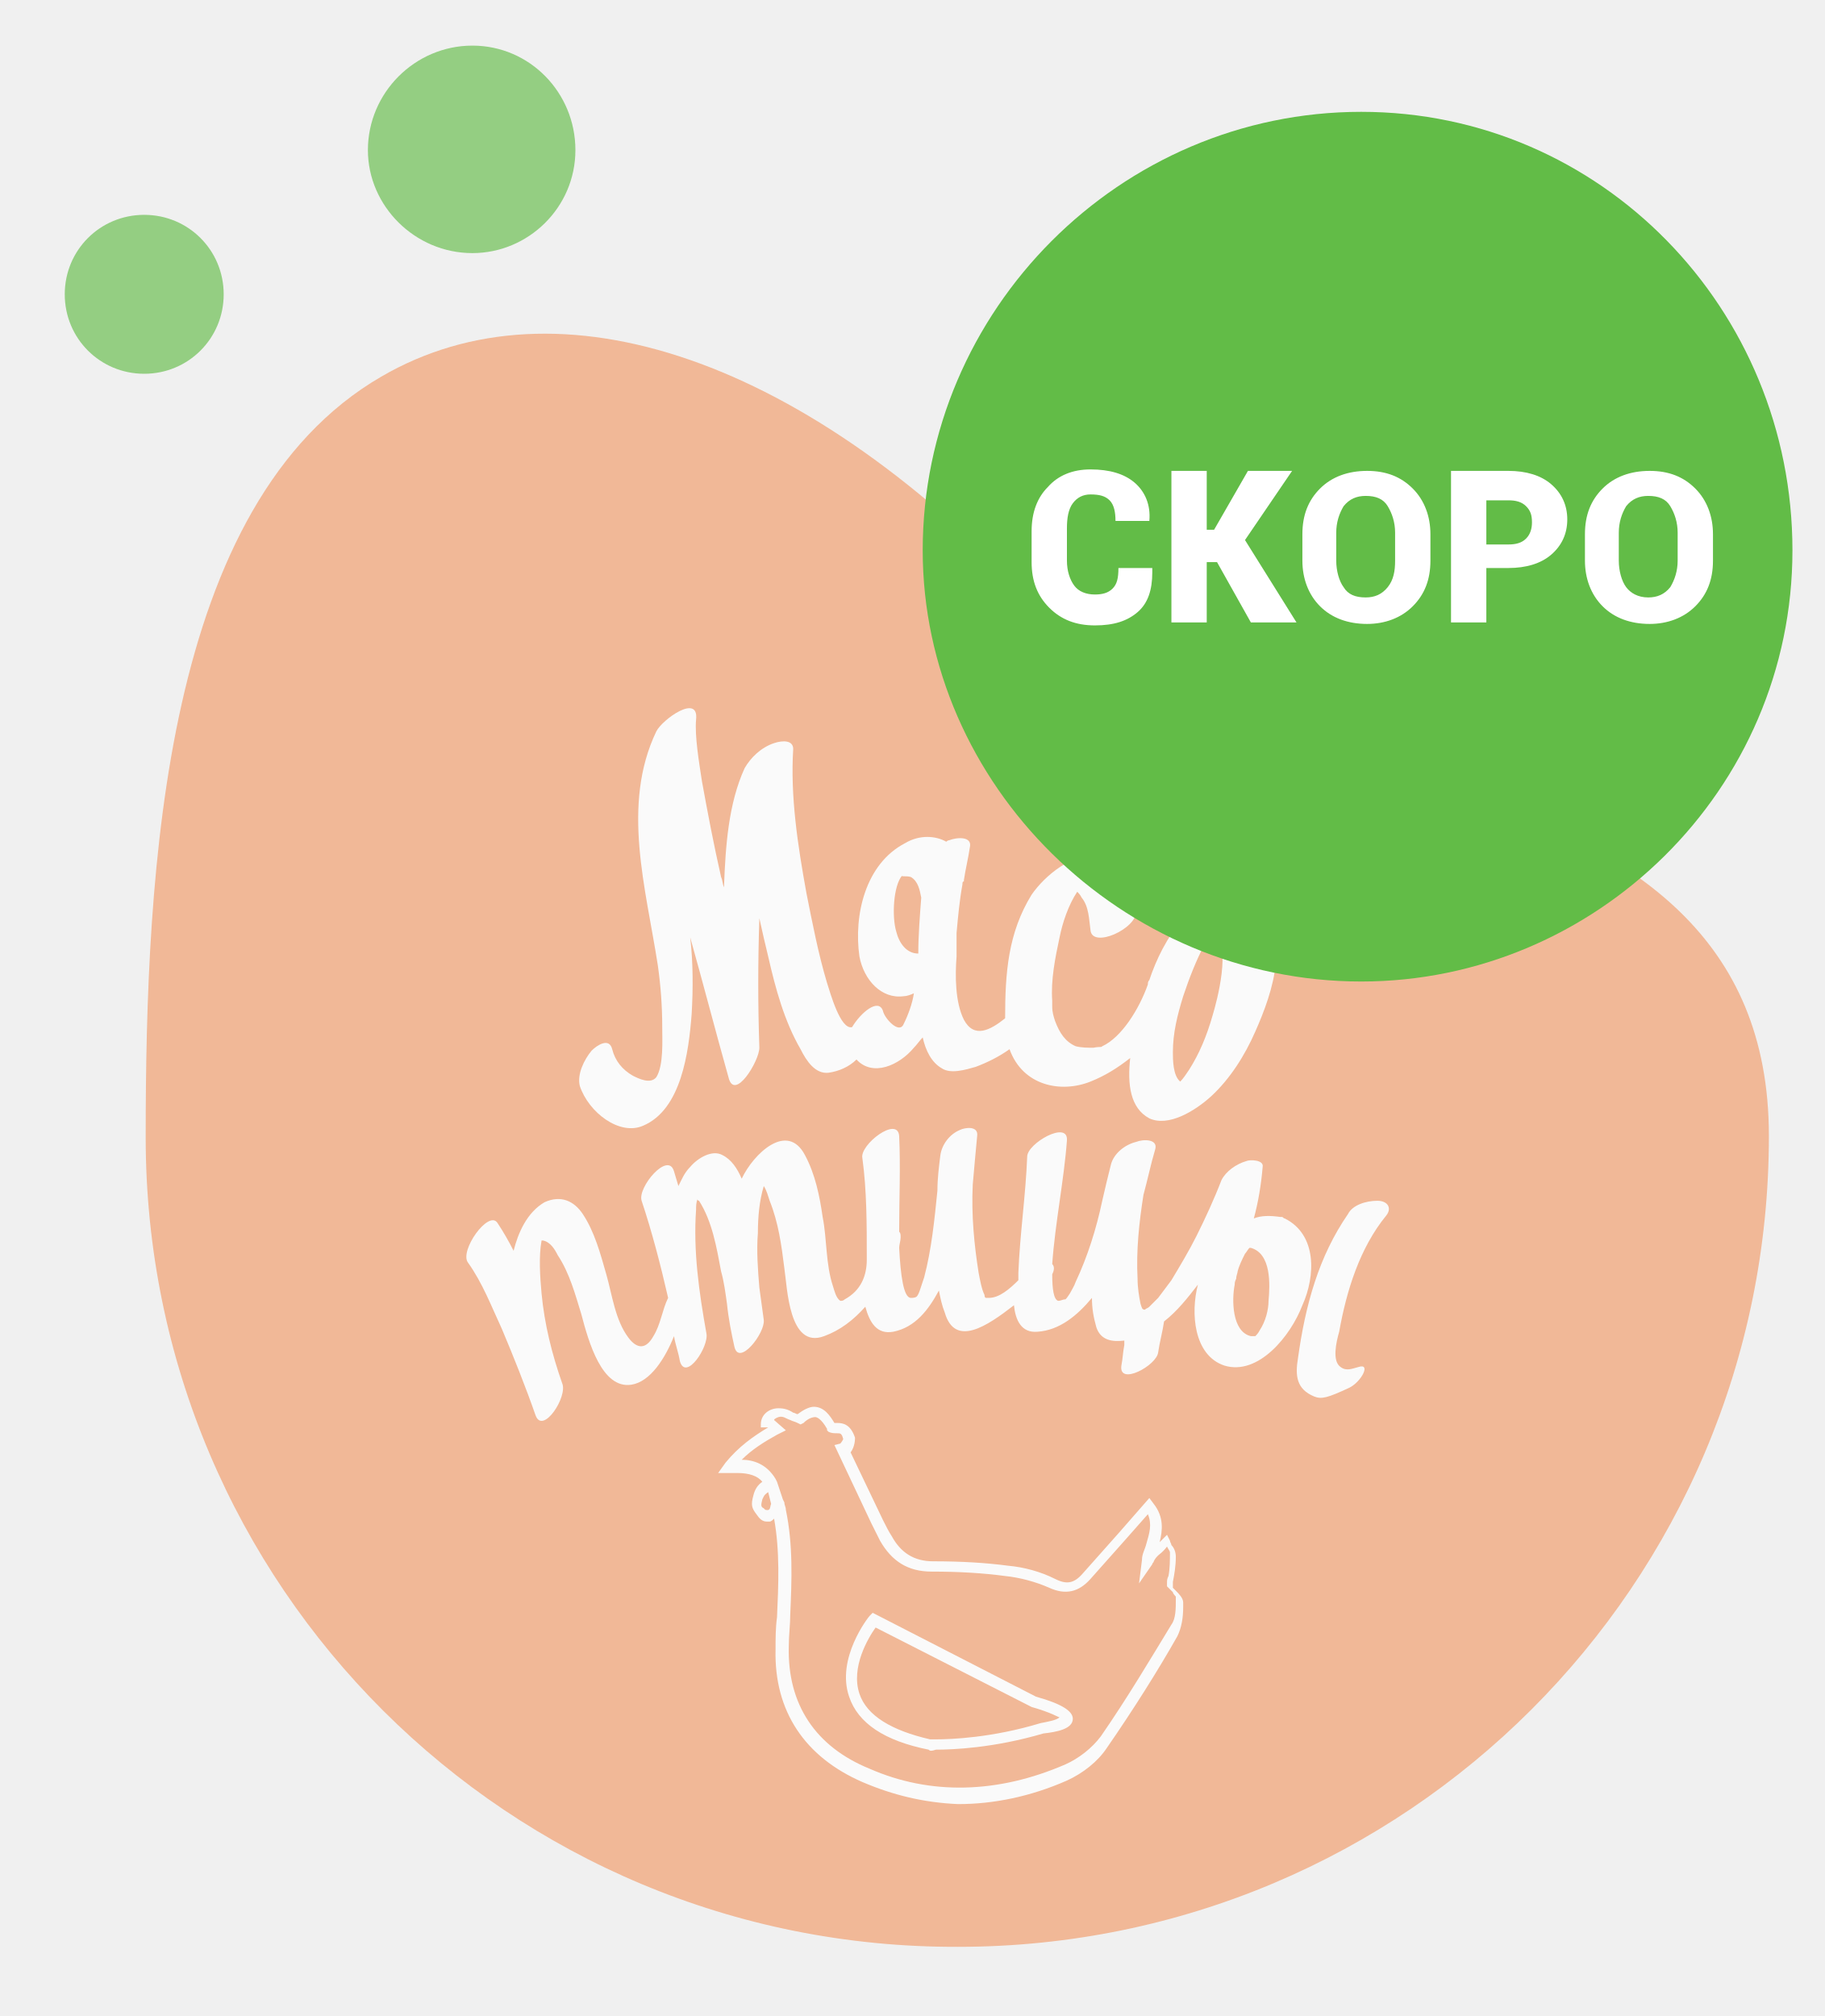
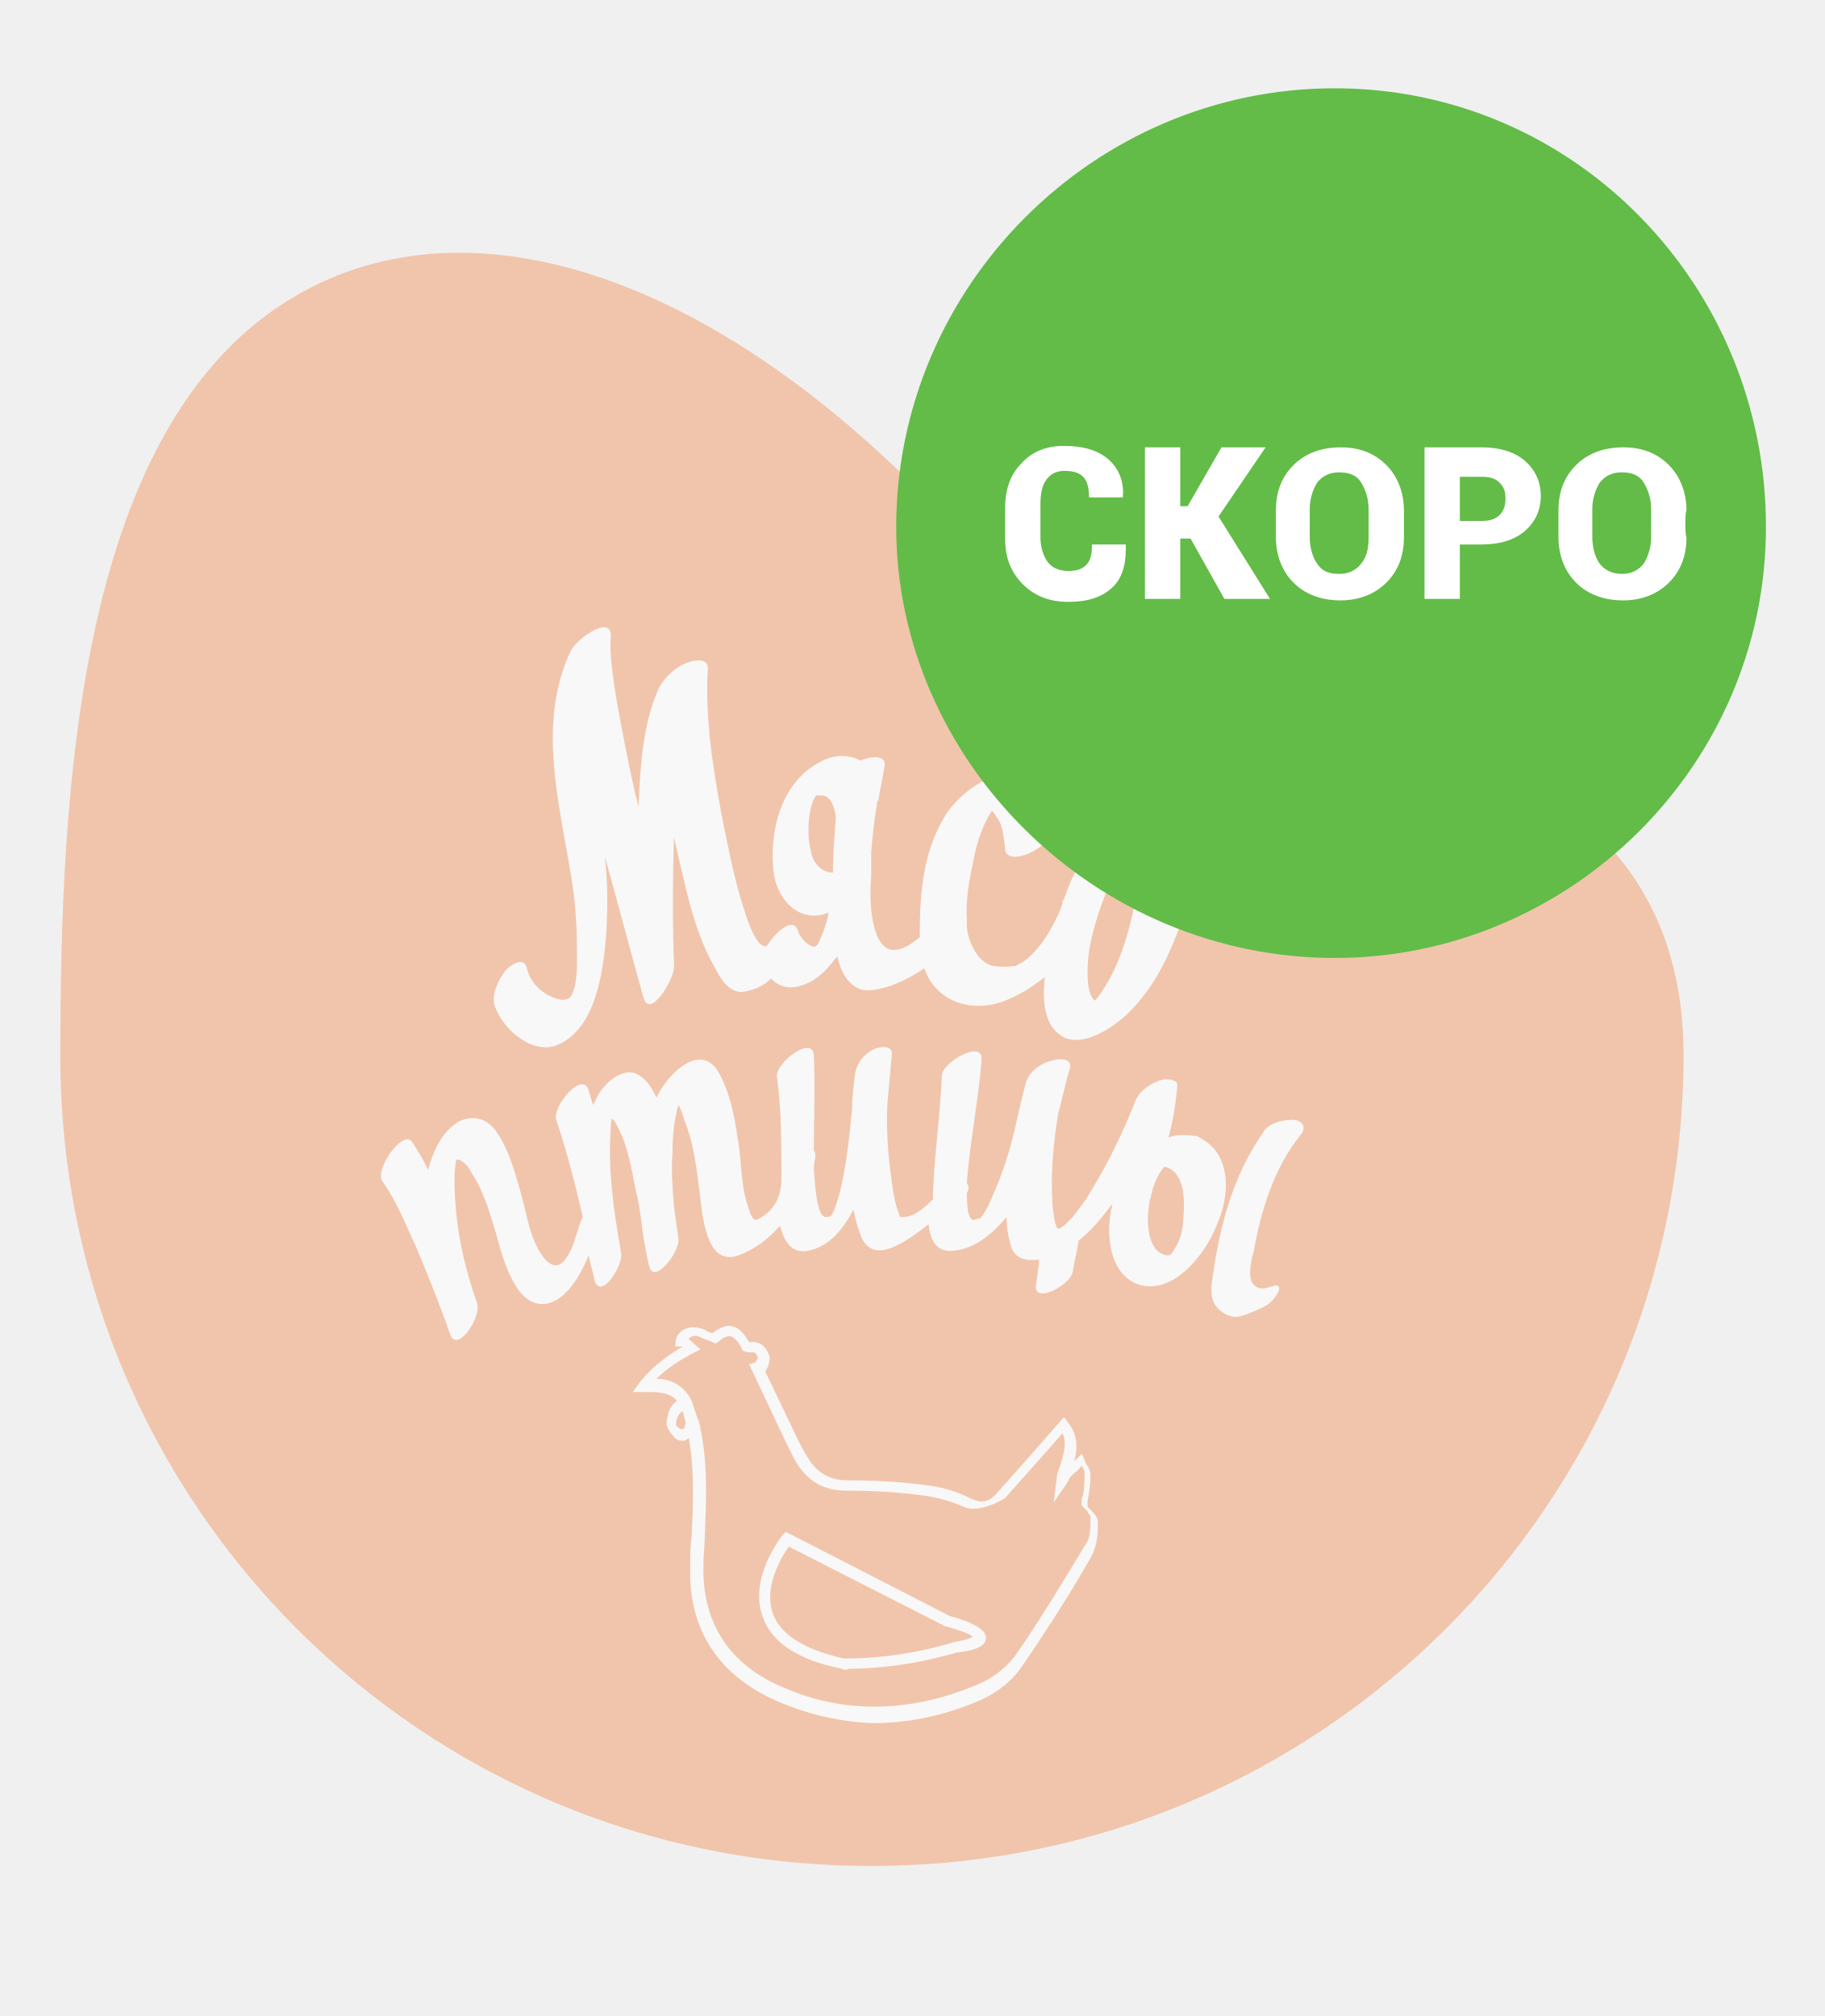
- <svg xmlns="http://www.w3.org/2000/svg" viewBox="-358 229.3 124 137">
-   <style>.st0{opacity:0.65;} .st1{fill:#F19A67;} .st2{fill:#FFFFFF;} .st3{fill:#62BC47;}</style>
-   <g id="Layer_1">
-     <g id="chiken" class="st0">
-       <path class="st1" d="M-348.1 306.6c0-18.3 1.2-43.1 16-51.7 12-7 29-1.3 44.7 15.7 12.4 13.4 49.6 8.7 49.6 35.9 0 30.5-24.7 55.1-55.1 55.1-30.5.1-55.2-24.5-55.2-55z" />
-       <path class="st2" d="M-273 290.8c-.1-.1-.2-.1-.3-.2-.1 0-.1-.1-.2-.1-3.4-1-5.5 2.7-6.4 5.4-.1.1-.1.2-.1.3-.6 1.7-1.8 3.6-3.1 4.2-.1.1-.1 0-.6.1-.4 0-.8 0-1.2-.1-.7-.3-1.1-.9-1.4-1.7-.1-.3-.2-.6-.2-1v-.4c-.1-1.4.2-2.9.5-4.3.2-1 .6-2.2 1.2-3.1.1.1.2.2.3.4.5.6.5 1.5.6 2.2.1 1.3 3.2-.1 3.1-1.3-.1-1.5-.4-3.6-2.4-3.8-1.9-.2-3.8 1.4-4.7 2.7-1.6 2.6-1.8 5.3-1.8 8.4-1 .8-2.1 1.4-2.8.1-.6-1.2-.6-3-.5-4.3V293v-.1-.2c.1-1.1.2-2.2.4-3.3 0-.1 0-.2.1-.2v-.1c.1-.7.3-1.5.4-2.2.2-.8-.9-.7-1.4-.5-.1 0-.2.1-.2.1-.7-.4-1.8-.5-2.8.1-2.7 1.4-3.5 4.9-3.1 7.7.3 1.6 1.5 2.9 3 2.7.2 0 .5-.1.7-.2-.1.7-.4 1.5-.7 2.1-.3.7-1.3-.4-1.4-.9-.3-.9-1.5.1-2.1 1.1-.8.2-1.5-2.4-1.7-3-.6-2-1-4.1-1.4-6.1-.6-3.3-1.1-6.6-.9-9.8 0-.6-.7-.6-1.3-.4-.9.3-1.6 1-2 1.7-1.1 2.4-1.3 5.3-1.4 8v.1c-.1-.2-.1-.5-.2-.7-.5-2.2-.9-4.3-1.3-6.5-.2-1.3-.5-3.1-.4-4.2.2-1.8-2.3 0-2.7.8-2.4 5-.7 10.7.1 15.9.2 1.4.3 2.8.3 4.2 0 .9.1 2.6-.4 3.4-.4.5-1.2.1-1.6-.1-.7-.4-1.2-1-1.4-1.8-.2-.8-1-.3-1.4.1-.5.6-1 1.6-.8 2.4.6 1.8 2.7 3.4 4.3 2.7 2.6-1.1 3.1-5 3.3-7.6.1-1.7.1-3.5-.1-5.2.9 3.2 1.7 6.3 2.6 9.5.4 1.7 2.1-1.1 2.1-2-.1-2.9-.1-5.8 0-8.8.2.9.4 1.8.6 2.6.5 2.2 1.1 4.4 2.2 6.3.4.8 1 1.7 1.9 1.6.7-.1 1.4-.4 1.9-.9 1.1 1.2 2.9.4 3.9-.8.2-.2.4-.5.6-.7.2.9.6 1.7 1.3 2.1.6.4 1.6.1 2.3-.1.8-.3 1.6-.7 2.3-1.2.9 2.5 3.5 3 5.5 2.2 1-.4 1.8-.9 2.7-1.6-.2 1.8 0 3.4 1.3 4.1 1.3.6 3.1-.5 4.2-1.5 1.3-1.2 2.3-2.8 3-4.4 1.2-2.7 2.6-6.8-.3-8.6zm-24.1 1.8c-.3-1-.2-3.1.4-3.8-.1.1.3 0 .6.1.5.3.6.9.7 1.4-.1 1.3-.2 2.6-.2 3.8-.8 0-1.3-.7-1.5-1.5zm19 10.5c0 .1 0 .1 0 0zm.9-1.1c-.2.3-.4.6-.6.8-.5-.4-.5-1.5-.5-2 0-1.3.3-2.5.7-3.8.4-1.2.9-2.5 1.5-3.6.2-.3.4-.5.6-.8 1.2 1 .2 4.7-.1 5.7-.4 1.4-.9 2.6-1.6 3.7zM-265.7 322.2c-.4.1-.8.3-1.2 0-.6-.4-.3-1.7-.1-2.4.5-2.8 1.4-5.7 3.2-7.9.4-.5.1-1-.6-1-.8 0-1.7.3-2 .9-2 2.9-2.9 6.2-3.4 9.8-.2 1.2-.1 2.1 1.1 2.6.5.2.9.1 2.4-.6.8-.4 1.5-1.7.6-1.4z" />
-       <path class="st2" d="M-270.7 312.1c-.1 0-.1-.1-.2-.1h-.1c-.7-.1-1.3-.1-1.8.1.3-1.1.5-2.3.6-3.5.1-.5-.9-.5-1.1-.4-.7.2-1.4.7-1.7 1.3-.5 1.3-1.1 2.6-1.7 3.8-.5 1-1.1 2-1.7 3l-.9 1.2-.6.6c-.1.1-.2.1-.3.2-.2 0-.2-.1-.3-.4-.1-.5-.2-1.1-.2-1.7-.1-1.9.1-3.8.4-5.7.3-1.1.5-2.1.8-3.1.2-.7-.8-.7-1.3-.5-.8.2-1.5.8-1.7 1.5-.2.8-.4 1.6-.6 2.5-.4 1.9-1 3.8-1.8 5.5-.1.3-.3.6-.4.8-.2.3-.2.3-.3.4-.2 0-.3.1-.5.1-.3-.1-.4-.8-.4-1.8.1-.2.2-.5 0-.7.2-2.8.8-5.7 1-8.4.1-1.4-2.7.2-2.7 1.1-.1 2.6-.5 5.3-.6 7.9v.5c-.6.6-1.3 1.2-2 1.2h-.2s-.1 0-.1-.2c-.2-.4-.3-1-.4-1.5-.3-1.9-.5-3.9-.4-6 .1-1.1.2-2.3.3-3.3.1-.7-.8-.6-1.2-.4-.7.3-1.2 1-1.3 1.7-.1.8-.2 1.6-.2 2.4-.2 2-.4 4-.9 5.9l-.3.9c-.1.3-.2.4-.2.4-.1.1-.3.1-.4.1-.5 0-.7-1.5-.8-3.4 0-.2.1-.5.1-.7 0-.2 0-.3-.1-.4 0-2.2.1-4.4 0-6.5-.1-1.4-2.7.6-2.5 1.5.3 2.2.3 4.5.3 6.8v.1c0 1.1-.4 2.1-1.5 2.7-.1.1-.2.1-.3.1-.3-.2-.4-.7-.5-1-.5-1.5-.4-3.2-.7-4.7-.2-1.4-.5-2.9-1.2-4.2-1.2-2.3-3.5-.1-4.3 1.6-.3-.7-.7-1.3-1.3-1.6-.7-.4-1.7.2-2.2.8-.4.4-.6.9-.8 1.3-.1-.3-.2-.7-.3-1-.4-1.4-2.5 1.1-2.2 2 .7 2.1 1.3 4.4 1.8 6.6-.4.8-.5 1.8-1 2.6-.5.9-1.1.9-1.7.1-.9-1.2-1.1-2.9-1.5-4.3-.4-1.4-.8-2.9-1.6-4.1-.6-.9-1.5-1.3-2.6-.8-1.2.7-1.8 2.1-2.1 3.3-.3-.6-.7-1.3-1.1-1.9-.6-.9-2.6 1.9-2 2.7 1 1.4 1.6 3 2.3 4.5.8 1.9 1.6 3.9 2.3 5.9.5 1.3 2.2-1.3 1.8-2.2-.7-2-1.2-4-1.4-6.1-.1-1.1-.2-2.5 0-3.6h.1c.5.1.8.6 1 1 .8 1.2 1.2 2.7 1.6 4 .5 1.9 1.4 5.1 3.4 4.8 1.3-.2 2.3-1.8 2.9-3.3.1.6.3 1.1.4 1.7.4 1.4 2-1 1.8-1.9-.5-2.8-.9-5.6-.7-8.4 0-.2 0-.5.1-.7 0 0 0 .1.1.1.9 1.4 1.2 3.2 1.5 4.8.2.7.3 1.5.4 2.2.1 1 .3 2 .5 2.9.3 1.4 2.1-.9 2-1.8-.1-.7-.2-1.5-.3-2.2-.1-1.2-.2-2.5-.1-3.7 0-1.1.1-2.2.4-3.2.2.3.3.7.4 1 .6 1.5.8 3 1 4.6.2 1.3.3 5.5 2.7 4.6 1.1-.4 2-1.1 2.8-2 .3 1.1.8 1.9 1.9 1.7 1.5-.3 2.4-1.5 3.1-2.8.1.5.2 1 .4 1.5.7 2.4 2.9.9 4.7-.5.1 1 .5 1.9 1.6 1.8 1.5-.1 2.7-1.1 3.7-2.3 0 .7.1 1.3.3 2 .3.9 1.1 1 1.9.9v.3c-.1.5-.1.9-.2 1.4-.2 1.4 2.4 0 2.5-.9.1-.7.3-1.4.4-2.1.9-.7 1.6-1.6 2.3-2.5-.5 1.9-.3 4.8 1.8 5.5 2.3.7 4.5-2 5.3-4.1.9-2 1-4.8-1.2-5.9zm-1.7 7.6c-.1.2-.2.3-.3.4h-.3c-1.3-.3-1.3-2.5-1.1-3.5 0-.1 0-.2.1-.4 0-.2.1-.4.1-.5.1-.4.3-.8.5-1.2.1-.1.2-.3.3-.4h.1c1.4.4 1.3 2.5 1.2 3.6 0 .6-.2 1.4-.6 2zM-299.4 350.4c-3.9-1.7-6-4.8-5.9-9 0-.7 0-1.5.1-2.2.1-2.2.2-4.5-.2-6.7-.1.1-.2.2-.3.2h-.2c-.3 0-.5-.2-.7-.5-.3-.4-.4-.6-.2-1.3.1-.4.3-.7.6-.9-.3-.4-.9-.6-1.7-.6h-1.3l.5-.7c.9-1.1 1.9-1.8 2.9-2.4h-.5v-.2c0-.7.6-1.1 1.2-1.1.4 0 .7.1 1 .3.1 0 .2.1.3.1.4-.3.8-.5 1.1-.5.7 0 1.1.6 1.4 1.1h.2c.4 0 .9.1 1.2 1 0 .1 0 .6-.3 1l2.2 4.6c.2.4.4.8.6 1.1.6 1.1 1.5 1.7 2.8 1.7 1.9 0 3.6.1 5.1.3 1.1.1 2.2.4 3.2.9.8.4 1.3.3 1.9-.4l2.4-2.7 2.1-2.4.3.4c.7.9.6 1.8.4 2.6l.5-.5.2.4c0 .1.1.2.1.3.2.2.3.5.3.8 0 .6-.1 1.2-.2 1.7v.4l.2.2c.2.2.5.5.5.8v.3c0 .7-.1 1.4-.4 2-1.3 2.3-3 5-4.8 7.6-.6.9-1.6 1.7-2.7 2.2-2.5 1.1-5 1.6-7.4 1.6-2.3-.1-4.4-.6-6.5-1.5zm20.1-15.4c-.1.1-.2.2-.3.4 0 .1-.1.1-.1.2l-.9 1.3.2-1.6c0-.4.2-.7.3-1.1.2-.7.4-1.3.1-2l-1.5 1.7-2.4 2.7c-.8.9-1.7 1.1-2.8.6-.9-.4-2-.7-3-.8-1.5-.2-3.1-.3-5-.3-1.6 0-2.7-.7-3.5-2.1l-.6-1.2-2.5-5.3.4-.1c.1-.1.2-.3.2-.3-.1-.4-.2-.4-.4-.4s-.4 0-.6-.1l-.1-.1v-.1c-.4-.7-.7-.8-.8-.8-.2 0-.5.1-.8.4l-.2.1-.2-.1c-.2-.1-.3-.1-.5-.2-.3-.1-.5-.3-.8-.2 0 0-.3.1-.3.2l.8.7-.6.3c-.9.5-1.7 1-2.4 1.7.8 0 1.7.3 2.3 1.3l.1.2.4 1.2.1.2c0 .2.1.3.1.5.5 2.4.4 4.8.3 7.1 0 .7-.1 1.4-.1 2.2-.1 3.9 1.8 6.8 5.5 8.3 4.1 1.8 8.7 1.7 13.3-.3.9-.4 1.8-1.1 2.4-1.9 1.8-2.6 3.4-5.3 4.8-7.6.3-.4.3-1.1.3-1.7v-.2s-.2-.2-.2-.3l-.3-.3-.1-.1v-.2c0-.2 0-.3.1-.5.1-.5.1-1.1.1-1.6 0-.1-.1-.2-.2-.4-.3.4-.5.5-.6.6zm-26.5-4.3c-.3.2-.3.3-.4.5-.1.4-.1.5.1.6l.1.1c.4.1.3-.2.4-.4l-.2-.8zm10.9 17.5c-3-.6-4.8-1.8-5.4-3.6-.9-2.6 1.3-5.4 1.4-5.5l.2-.2 11.1 5.7c1.8.5 2.5 1 2.5 1.5 0 .7-1.1.9-2 1-3.4 1-6.2 1.1-7.3 1.1-.3.1-.4.1-.5 0zm7-2.9l-10.6-5.4c-.5.7-1.7 2.7-1.1 4.5.5 1.5 2.2 2.5 4.8 3.1h.4c1 0 3.8-.1 7.1-1.1.5-.1 1.1-.2 1.3-.4-.1 0-.5-.3-1.9-.7z" />
-     </g>
-     <g id="bubbles" class="st0">
-       <path class="st3" d="M-318.9 239.5c0 3.9-3.2 7-7 7-3.9 0-7.1-3.2-7.1-7 0-3.9 3.2-7.1 7.1-7.1s7 3.2 7 7.1zM-342.8 249.3c0 3-2.4 5.4-5.4 5.4s-5.4-2.4-5.4-5.4 2.4-5.4 5.4-5.4 5.4 2.4 5.4 5.4z" />
-     </g>
+ <svg xmlns="http://www.w3.org/2000/svg" id="Layer_1" viewBox="-235 352.9 124 137">
+   <style>.st0{opacity:0.5;} .st1{fill:#F19A67;} .st2{fill:#FFFFFF;} .st3{fill:#62BC47;}</style>
+   <g id="chiken" class="st0">
+     <path class="st1" d="M-230.9 424.7c0-18.3 1.2-43.1 16-51.7 12-7 29-1.3 44.7 15.7 12.4 13.4 49.6 8.7 49.6 35.9 0 30.5-24.7 55.1-55.1 55.1-30.5.1-55.2-24.5-55.2-55z" />
+     <path class="st2" d="M-155.8 408.9c-.1-.1-.2-.1-.3-.2-.1 0-.1-.1-.2-.1-3.4-1-5.5 2.7-6.4 5.4-.1.1-.1.2-.1.3-.6 1.7-1.8 3.6-3.1 4.2-.1.1-.1 0-.6.1-.4 0-.8 0-1.2-.1-.7-.3-1.1-.9-1.4-1.7-.1-.3-.2-.6-.2-1v-.4c-.1-1.4.2-2.9.5-4.3.2-1 .6-2.2 1.2-3.1.1.1.2.2.3.4.5.6.5 1.5.6 2.2.1 1.3 3.2-.1 3.1-1.3-.1-1.5-.4-3.6-2.4-3.8-1.9-.2-3.8 1.4-4.7 2.7-1.6 2.6-1.8 5.3-1.8 8.4-1 .8-2.1 1.4-2.8.1-.6-1.2-.6-3-.5-4.3v-1.3-.1-.2c.1-1.1.2-2.2.4-3.3 0-.1 0-.2.1-.2v-.1c.1-.7.3-1.5.4-2.2.2-.8-.9-.7-1.4-.5-.1 0-.2.1-.2.1-.7-.4-1.8-.5-2.8.1-2.7 1.4-3.5 4.9-3.1 7.7.3 1.6 1.5 2.9 3 2.7.2 0 .5-.1.7-.2-.1.7-.4 1.5-.7 2.1-.3.7-1.3-.4-1.4-.9-.3-.9-1.5.1-2.1 1.1-.8.2-1.5-2.4-1.7-3-.6-2-1-4.1-1.4-6.1-.6-3.3-1.1-6.6-.9-9.8 0-.6-.7-.6-1.3-.4-.9.3-1.6 1-2 1.7-1.1 2.4-1.3 5.3-1.4 8v.1c-.1-.2-.1-.5-.2-.7-.5-2.2-.9-4.3-1.3-6.5-.2-1.3-.5-3.1-.4-4.2.2-1.8-2.3 0-2.7.8-2.4 5-.7 10.7.1 15.9.2 1.4.3 2.8.3 4.2 0 .9.1 2.6-.4 3.4-.4.5-1.2.1-1.6-.1-.7-.4-1.2-1-1.4-1.8s-1-.3-1.4.1c-.5.6-1 1.6-.8 2.4.6 1.8 2.7 3.4 4.3 2.7 2.6-1.1 3.1-5 3.3-7.6.1-1.7.1-3.5-.1-5.2.9 3.2 1.7 6.3 2.6 9.5.4 1.7 2.1-1.1 2.1-2-.1-2.9-.1-5.8 0-8.8.2.9.4 1.8.6 2.6.5 2.2 1.1 4.4 2.2 6.3.4.8 1 1.7 1.9 1.6.7-.1 1.4-.4 1.9-.9 1.1 1.2 2.9.4 3.9-.8.2-.2.4-.5.6-.7.2.9.6 1.7 1.3 2.1.6.4 1.6.1 2.3-.1.8-.3 1.6-.7 2.3-1.2.9 2.5 3.5 3 5.5 2.2 1-.4 1.8-.9 2.7-1.6-.2 1.8 0 3.4 1.3 4.1 1.3.6 3.1-.5 4.2-1.5 1.3-1.2 2.3-2.8 3-4.4 1.2-2.7 2.6-6.8-.3-8.6zm-24.1 1.8c-.3-1-.2-3.1.4-3.8-.1.1.3 0 .6.1.5.3.6.9.7 1.4-.1 1.3-.2 2.6-.2 3.8-.8 0-1.4-.7-1.5-1.5zm19 10.5c0 .1 0 .1 0 0zm.9-1.1c-.2.3-.4.6-.6.8-.5-.4-.5-1.5-.5-2 0-1.3.3-2.5.7-3.8.4-1.2.9-2.5 1.5-3.6.2-.3.4-.5.6-.8 1.2 1 .2 4.7-.1 5.7-.4 1.4-.9 2.6-1.6 3.7zM-148.5 440.3c-.4.1-.8.3-1.2 0-.6-.4-.3-1.7-.1-2.4.5-2.8 1.4-5.7 3.2-7.9.4-.5.1-1-.6-1-.8 0-1.7.3-2 .9-2 2.9-2.9 6.2-3.4 9.8-.2 1.2-.1 2.1 1.1 2.6.5.2.9.1 2.4-.6.8-.4 1.5-1.7.6-1.4z" />
+     <path class="st2" d="M-153.5 430.2c-.1 0-.1-.1-.2-.1h-.1c-.7-.1-1.3-.1-1.8.1.3-1.1.5-2.3.6-3.5.1-.5-.9-.5-1.1-.4-.7.2-1.4.7-1.7 1.3-.5 1.3-1.1 2.6-1.7 3.8-.5 1-1.1 2-1.7 3l-.9 1.2-.6.6s-.2.1-.3.2c-.2 0-.2-.1-.3-.4-.1-.5-.2-1.1-.2-1.7-.1-1.9.1-3.8.4-5.7.3-1.1.5-2.1.8-3.1.2-.7-.8-.7-1.3-.5-.8.2-1.5.8-1.7 1.5-.2.8-.4 1.6-.6 2.5-.4 1.9-1 3.8-1.8 5.5-.1.3-.3.6-.4.8-.2.3-.2.3-.3.4-.2 0-.3.1-.5.1-.3-.1-.4-.8-.4-1.8.1-.2.2-.5 0-.7.2-2.8.8-5.7 1-8.4.1-1.4-2.7.2-2.7 1.1-.1 2.6-.5 5.3-.6 7.9v.5c-.6.6-1.3 1.2-2 1.2h-.2s-.1 0-.1-.2c-.2-.4-.3-1-.4-1.5-.3-1.9-.5-3.9-.4-6 .1-1.1.2-2.3.3-3.3.1-.7-.8-.6-1.2-.4-.7.3-1.2 1-1.3 1.7-.1.8-.2 1.6-.2 2.4-.2 2-.4 4-.9 5.9l-.3.9-.2.4c-.1.1-.3.1-.4.1-.5 0-.7-1.5-.8-3.4 0-.2.1-.5.1-.7s0-.3-.1-.4c0-2.2.1-4.4 0-6.5-.1-1.4-2.7.6-2.5 1.5.3 2.2.3 4.5.3 6.8v.1c0 1.1-.4 2.1-1.5 2.7-.1.1-.2.1-.3.1-.3-.2-.4-.7-.5-1-.5-1.5-.4-3.2-.7-4.7-.2-1.4-.5-2.9-1.2-4.2-1.2-2.3-3.5-.1-4.3 1.6-.3-.7-.7-1.3-1.3-1.6-.7-.4-1.7.2-2.2.8-.4.4-.6.9-.8 1.3-.1-.3-.2-.7-.3-1-.4-1.4-2.5 1.1-2.2 2 .7 2.1 1.3 4.4 1.8 6.6-.4.8-.5 1.8-1 2.6-.5.9-1.1.9-1.7.1-.9-1.2-1.1-2.9-1.5-4.3s-.8-2.9-1.6-4.1c-.6-.9-1.5-1.3-2.6-.8-1.2.7-1.8 2.1-2.1 3.3-.3-.6-.7-1.3-1.1-1.9-.6-.9-2.6 1.9-2 2.7 1 1.4 1.6 3 2.3 4.5.8 1.9 1.6 3.9 2.3 5.9.5 1.3 2.2-1.3 1.8-2.2-.7-2-1.2-4-1.4-6.1-.1-1.1-.2-2.5 0-3.6h.1c.5.1.8.6 1 1 .8 1.2 1.2 2.7 1.6 4 .5 1.9 1.4 5.1 3.4 4.8 1.3-.2 2.3-1.8 2.9-3.3.1.6.3 1.1.4 1.7.4 1.4 2-1 1.8-1.9-.5-2.8-.9-5.6-.7-8.4 0-.2 0-.5.1-.7 0 0 0 .1.1.1.9 1.4 1.2 3.2 1.5 4.8.2.7.3 1.5.4 2.2.1 1 .3 2 .5 2.9.3 1.4 2.1-.9 2-1.8-.1-.7-.2-1.5-.3-2.2-.1-1.2-.2-2.5-.1-3.7 0-1.1.1-2.2.4-3.2.2.3.3.7.4 1 .6 1.5.8 3 1 4.6.2 1.3.3 5.5 2.7 4.6 1.1-.4 2-1.1 2.8-2 .3 1.1.8 1.9 1.9 1.7 1.5-.3 2.4-1.5 3.1-2.8.1.5.2 1 .4 1.5.7 2.4 2.9.9 4.7-.5.1 1 .5 1.9 1.6 1.8 1.5-.1 2.7-1.1 3.7-2.3 0 .7.1 1.3.3 2 .3.9 1.1 1 1.9.9v.3c-.1.5-.1.9-.2 1.4-.2 1.4 2.4 0 2.5-.9.1-.7.3-1.4.4-2.1.9-.7 1.6-1.6 2.3-2.5-.5 1.9-.3 4.8 1.8 5.5 2.3.7 4.5-2 5.3-4.1.9-2 1-4.8-1.2-5.9zm-1.7 7.6c-.1.2-.2.3-.3.4h-.3c-1.3-.3-1.3-2.5-1.1-3.5 0-.1 0-.2.1-.4 0-.2.1-.4.1-.5.1-.4.3-.8.5-1.2.1-.1.2-.3.3-.4h.1c1.4.4 1.3 2.5 1.2 3.6 0 .6-.2 1.4-.6 2zM-182.2 468.5c-3.9-1.7-6-4.8-5.9-9 0-.7 0-1.5.1-2.2.1-2.2.2-4.5-.2-6.7-.1.1-.2.2-.3.2h-.2c-.3 0-.5-.2-.7-.5-.3-.4-.4-.6-.2-1.3.1-.4.3-.7.6-.9-.3-.4-.9-.6-1.7-.6h-1.3l.5-.7c.9-1.1 1.9-1.8 2.9-2.4h-.5v-.2c0-.7.6-1.1 1.2-1.1.4 0 .7.1 1 .3.1 0 .2.1.3.1.4-.3.8-.5 1.1-.5.7 0 1.1.6 1.4 1.1h.2c.4 0 .9.1 1.2 1 0 .1 0 .6-.3 1l2.2 4.6c.2.4.4.8.6 1.1.6 1.1 1.5 1.7 2.8 1.7 1.9 0 3.6.1 5.1.3 1.1.1 2.2.4 3.2.9.8.4 1.3.3 1.9-.4l2.4-2.7 2.1-2.4.3.4c.7.9.6 1.8.4 2.6l.5-.5.2.4c0 .1.1.2.1.3.2.2.3.5.3.8 0 .6-.1 1.2-.2 1.7v.4l.2.2c.2.2.5.5.5.8v.3c0 .7-.1 1.4-.4 2-1.3 2.3-3 5-4.8 7.6-.6.9-1.6 1.7-2.7 2.2-2.5 1.1-5 1.6-7.4 1.6-2.3-.1-4.4-.6-6.5-1.5zm20.1-15.4c-.1.1-.2.2-.3.4 0 .1-.1.1-.1.2l-.9 1.3.2-1.6c0-.4.2-.7.3-1.1.2-.7.4-1.3.1-2l-1.5 1.7-2.4 2.7s-1.7 1.1-2.8.6c-.9-.4-2-.7-3-.8-1.5-.2-3.1-.3-5-.3-1.6 0-2.7-.7-3.5-2.1l-.6-1.2-2.5-5.3.4-.1c.1-.1.2-.3.2-.3-.1-.4-.2-.4-.4-.4s-.4 0-.6-.1l-.1-.1v-.1c-.4-.7-.7-.8-.8-.8-.2 0-.5.1-.8.4l-.2.1-.2-.1c-.2-.1-.3-.1-.5-.2-.3-.1-.5-.3-.8-.2 0 0-.3.1-.3.2l.8.7-.6.3c-.9.5-1.7 1-2.4 1.7.8 0 1.7.3 2.3 1.3l.1.2.4 1.2.1.2c0 .2.1.3.1.5.5 2.4.4 4.8.3 7.1 0 .7-.1 1.4-.1 2.2-.1 3.9 1.8 6.8 5.5 8.3 4.1 1.8 8.7 1.7 13.3-.3.9-.4 1.8-1.1 2.4-1.9 1.8-2.6 3.4-5.3 4.8-7.6.3-.4.3-1.1.3-1.7v-.2s-.2-.2-.2-.3l-.3-.3-.1-.1v-.2c0-.2 0-.3.1-.5.1-.5.1-1.1.1-1.6 0-.1-.1-.2-.2-.4-.3.4-.5.5-.6.6zm-26.5-4.3c-.3.2-.3.3-.4.5-.1.4-.1.5.1.6l.1.1c.4.1.3-.2.4-.4l-.2-.8zm10.8 17.5c-3-.6-4.8-1.8-5.4-3.6-.9-2.6 1.3-5.4 1.4-5.5l.2-.2 11.1 5.7c1.8.5 2.5 1 2.5 1.5 0 .7-1.1.9-2 1-3.4 1-6.2 1.1-7.3 1.1-.2.1-.3.1-.5 0zm7-2.9l-10.6-5.4c-.5.7-1.7 2.7-1.1 4.5.5 1.5 2.2 2.5 4.8 3.1h.4c1 0 3.8-.1 7.1-1.1.5-.1 1.1-.2 1.3-.4 0 0-.4-.3-1.9-.7z" />
  </g>
  <g id="soon">
-     <path class="st3" d="M-236.2 266.7c0 16.3-13.4 29.3-29.3 29.3-16.3 0-29.8-13.4-29.8-29.3 0-16.3 13.4-29.8 29.8-29.8 16.3 0 29.3 13.4 29.3 29.8z" />
-     <path class="st2" d="M-279.7 268.2c0 1.2-.3 2.1-1 2.7-.7.6-1.6.9-2.9.9-1.3 0-2.3-.4-3.1-1.2-.8-.8-1.2-1.8-1.2-3.1v-2.1c0-1.3.4-2.3 1.1-3 .7-.8 1.7-1.2 2.9-1.2 1.3 0 2.3.3 3 .9s1.1 1.5 1 2.6h-2.3c0-.6-.1-1.1-.4-1.4-.3-.3-.7-.4-1.3-.4-.5 0-.9.2-1.2.6-.3.4-.4 1-.4 1.7v2.2c0 .7.2 1.3.5 1.7s.8.6 1.4.6c.5 0 .9-.1 1.2-.4s.4-.7.4-1.4h2.3zM-275.3 267.5h-.7v4.1h-2.4v-10.3h2.4v4h.5l2.3-4h3l-3.2 4.7 3.5 5.6h-3.1l-2.3-4.1zM-260.8 267.4c0 1.3-.4 2.3-1.2 3.1-.8.8-1.9 1.2-3.1 1.2-1.3 0-2.4-.4-3.2-1.2-.8-.8-1.2-1.9-1.2-3.1v-1.8c0-1.3.4-2.3 1.2-3.1.8-.8 1.9-1.2 3.2-1.2 1.3 0 2.3.4 3.1 1.2.8.8 1.2 1.9 1.2 3.1v1.8zm-2.4-1.9c0-.7-.2-1.3-.5-1.8s-.8-.7-1.5-.7c-.6 0-1.1.2-1.5.7-.3.5-.5 1.1-.5 1.8v1.9c0 .7.2 1.4.5 1.8.3.5.8.7 1.5.7.6 0 1.1-.2 1.5-.7s.5-1.1.5-1.8v-1.9zM-257 268.1v3.5h-2.4v-10.3h3.9c1.2 0 2.2.3 2.9.9.7.6 1.1 1.4 1.1 2.4s-.4 1.8-1.1 2.4c-.7.6-1.7.9-2.9.9h-1.5zm0-1.8h1.5c.5 0 .9-.1 1.2-.4.3-.3.4-.7.4-1.1 0-.5-.1-.8-.4-1.1-.3-.3-.7-.4-1.2-.4h-1.5v3zM-241.6 267.4c0 1.3-.4 2.3-1.2 3.1-.8.8-1.9 1.2-3.1 1.2-1.3 0-2.4-.4-3.2-1.2-.8-.8-1.2-1.9-1.2-3.1v-1.8c0-1.3.4-2.3 1.2-3.1.8-.8 1.9-1.2 3.2-1.2 1.3 0 2.3.4 3.1 1.2.8.8 1.2 1.9 1.2 3.1v1.8zm-2.4-1.9c0-.7-.2-1.3-.5-1.8s-.8-.7-1.5-.7c-.6 0-1.1.2-1.5.7-.3.5-.5 1.1-.5 1.8v1.9c0 .7.2 1.4.5 1.8s.8.7 1.5.7c.6 0 1.1-.2 1.5-.7.3-.5.5-1.1.5-1.8v-1.9z" />
+     <path class="st3" d="M-115 388.7c0 16.3-13.4 29.3-29.3 29.3-16.3 0-29.8-13.4-29.8-29.3 0-16.3 13.4-29.8 29.8-29.8 16.3 0 29.3 13.4 29.3 29.8z" />
+     <path class="st2" d="M-158.5 390.2c0 1.2-.3 2.1-1 2.7s-1.6.9-2.9.9-2.3-.4-3.1-1.2c-.8-.8-1.2-1.8-1.2-3.1v-2.1c0-1.3.4-2.3 1.1-3 .7-.8 1.7-1.2 2.9-1.2 1.3 0 2.3.3 3 .9s1.1 1.5 1 2.6h-2.3c0-.6-.1-1.1-.4-1.4s-.7-.4-1.3-.4c-.5 0-.9.2-1.2.6s-.4 1-.4 1.7v2.2c0 .7.2 1.3.5 1.7s.8.6 1.4.6c.5 0 .9-.1 1.2-.4s.4-.7.4-1.4h2.3v.3zM-154.1 389.5h-.7v4.1h-2.4v-10.3h2.4v4h.5l2.3-4h3l-3.2 4.7 3.5 5.6h-3.1l-2.3-4.1zM-139.6 389.4c0 1.3-.4 2.3-1.2 3.1-.8.8-1.9 1.2-3.1 1.2-1.3 0-2.4-.4-3.2-1.2-.8-.8-1.2-1.9-1.2-3.1v-1.8c0-1.3.4-2.3 1.2-3.1.8-.8 1.9-1.2 3.2-1.2s2.3.4 3.1 1.2c.8.8 1.2 1.9 1.2 3.1v1.8zm-2.4-1.9c0-.7-.2-1.3-.5-1.8s-.8-.7-1.5-.7c-.6 0-1.1.2-1.5.7-.3.5-.5 1.1-.5 1.8v1.9c0 .7.2 1.4.5 1.8.3.5.8.7 1.5.7.6 0 1.1-.2 1.5-.7s.5-1.1.5-1.8v-1.9zM-135.8 390.1v3.5h-2.4v-10.3h3.9c1.2 0 2.2.3 2.9.9s1.1 1.4 1.1 2.4-.4 1.8-1.1 2.4c-.7.6-1.7.9-2.9.9h-1.5v.2zm0-1.8h1.5c.5 0 .9-.1 1.2-.4s.4-.7.4-1.1c0-.5-.1-.8-.4-1.1-.3-.3-.7-.4-1.2-.4h-1.5v3zM-120.4 389.4c0 1.3-.4 2.3-1.2 3.1-.8.8-1.9 1.2-3.1 1.2-1.3 0-2.4-.4-3.2-1.2-.8-.8-1.2-1.9-1.2-3.1v-1.8c0-1.3.4-2.3 1.2-3.1.8-.8 1.9-1.2 3.2-1.2s2.3.4 3.1 1.2c.8.8 1.2 1.9 1.2 3.1-.1 0-.1 1.8 0 1.8zm-2.4-1.9c0-.7-.2-1.3-.5-1.8s-.8-.7-1.5-.7c-.6 0-1.1.2-1.5.7-.3.5-.5 1.1-.5 1.8v1.9c0 .7.2 1.4.5 1.8s.8.7 1.5.7c.6 0 1.1-.2 1.5-.7.3-.5.5-1.1.5-1.8v-1.9z" />
  </g>
</svg>
